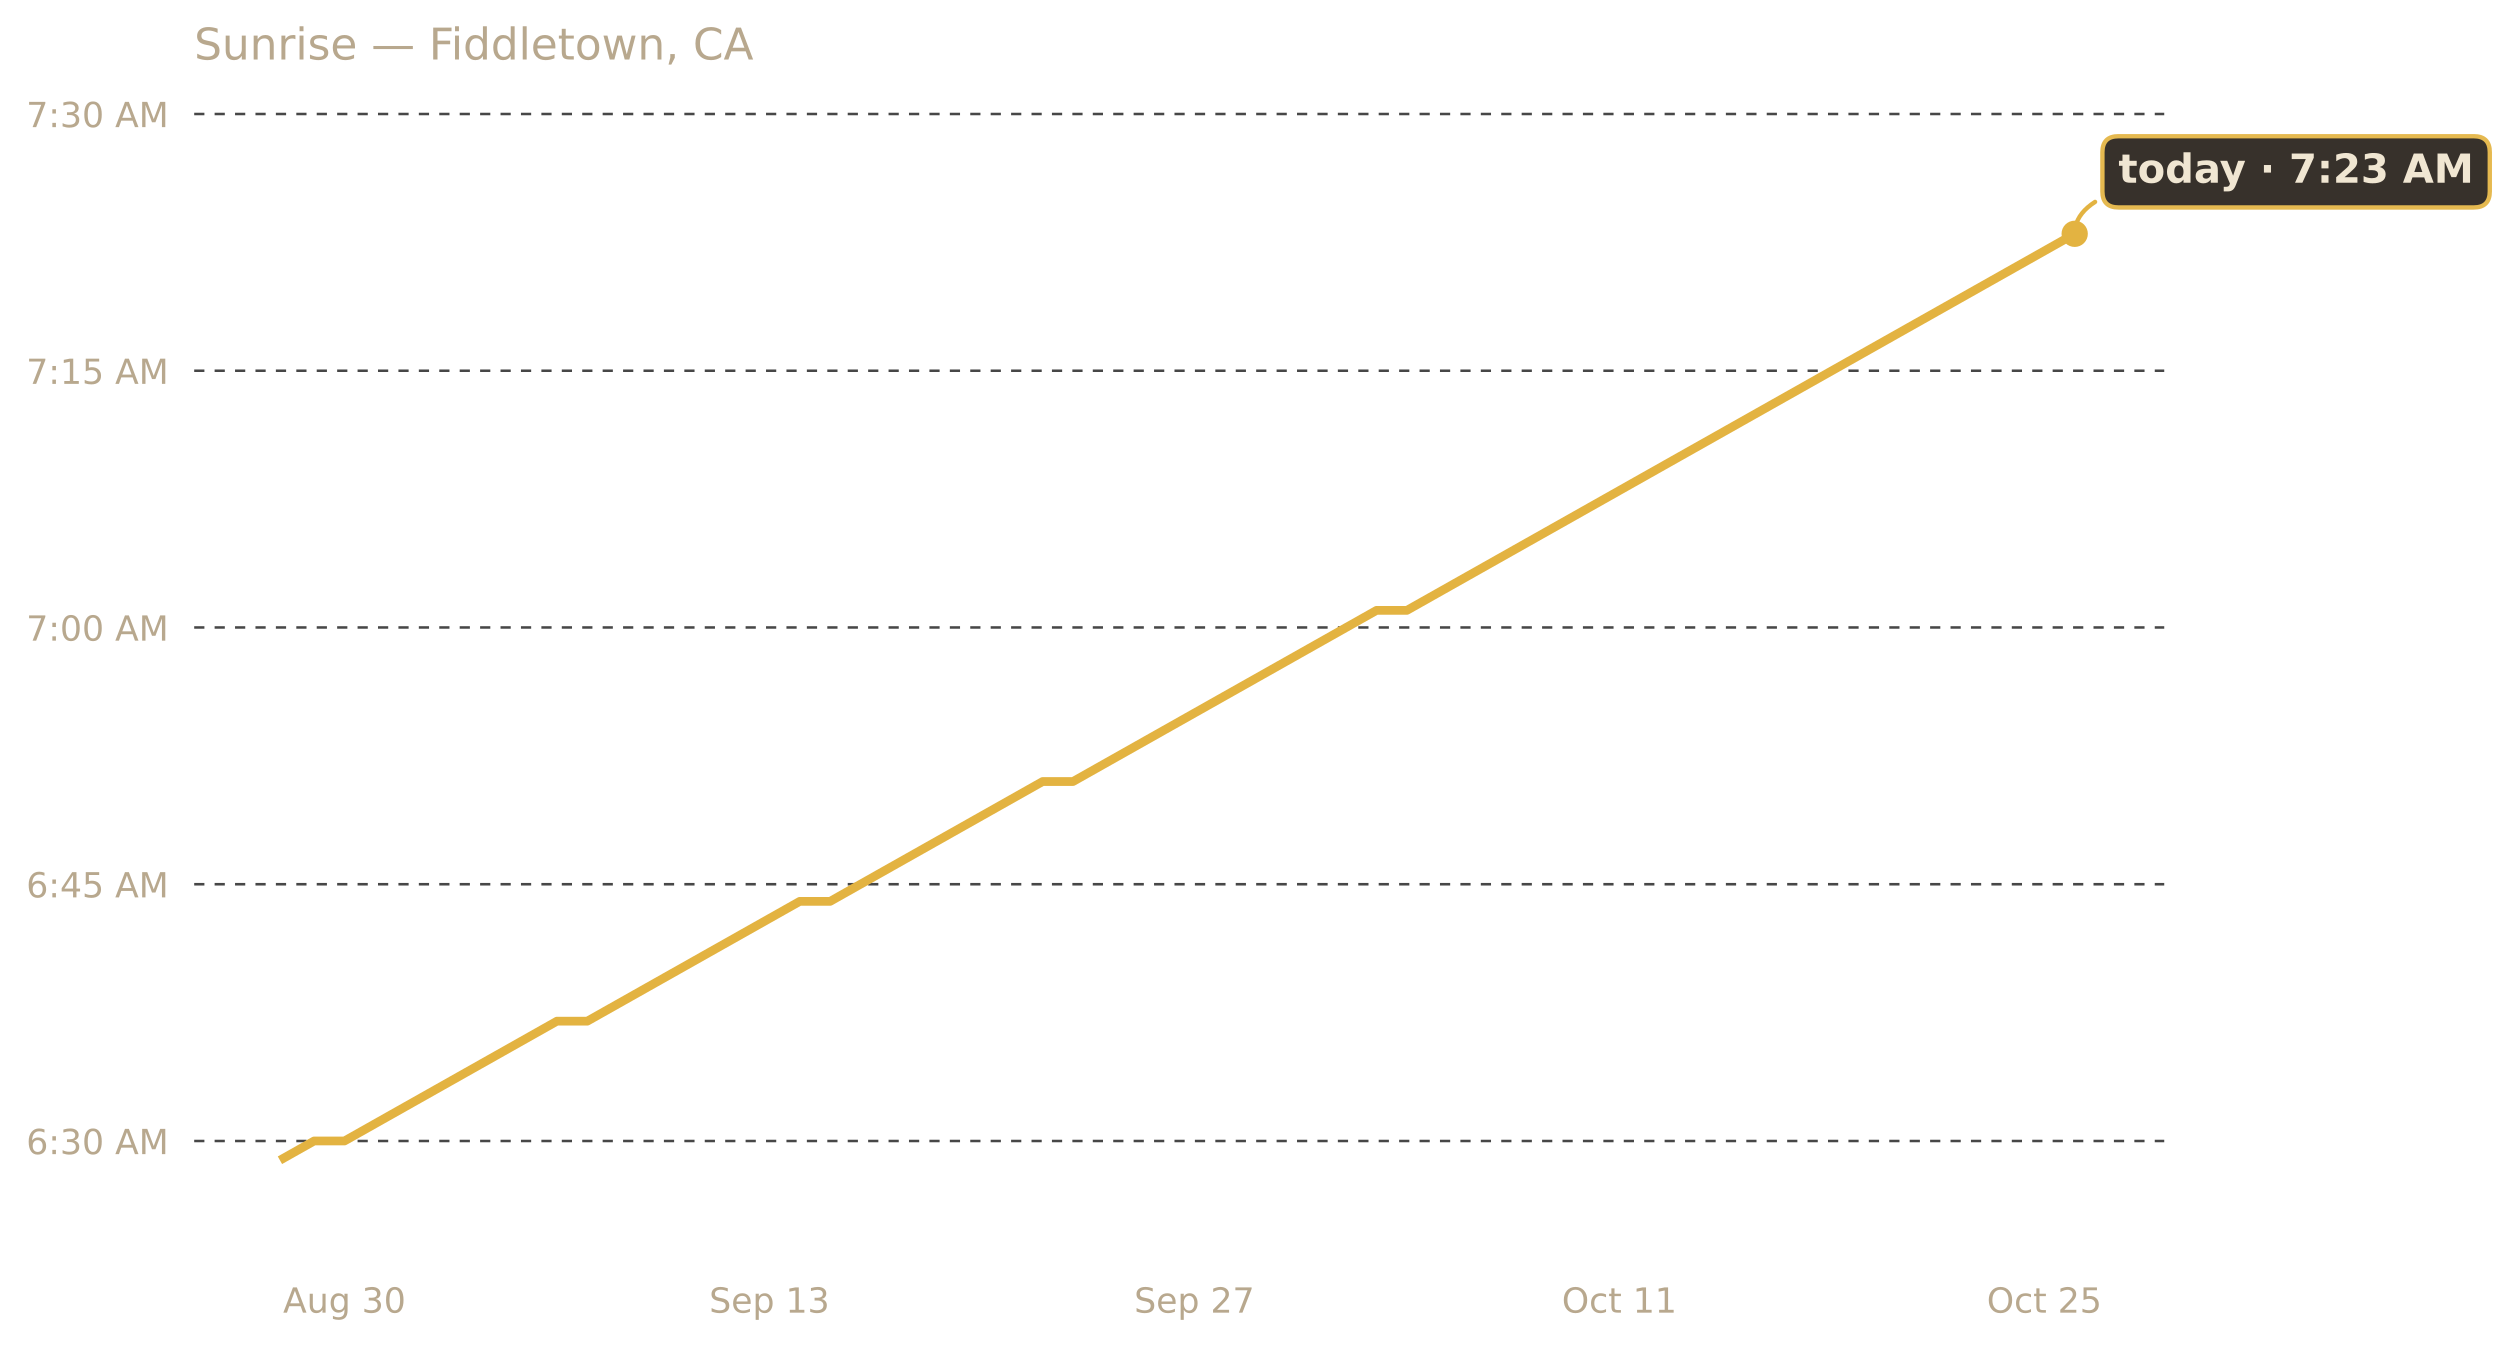
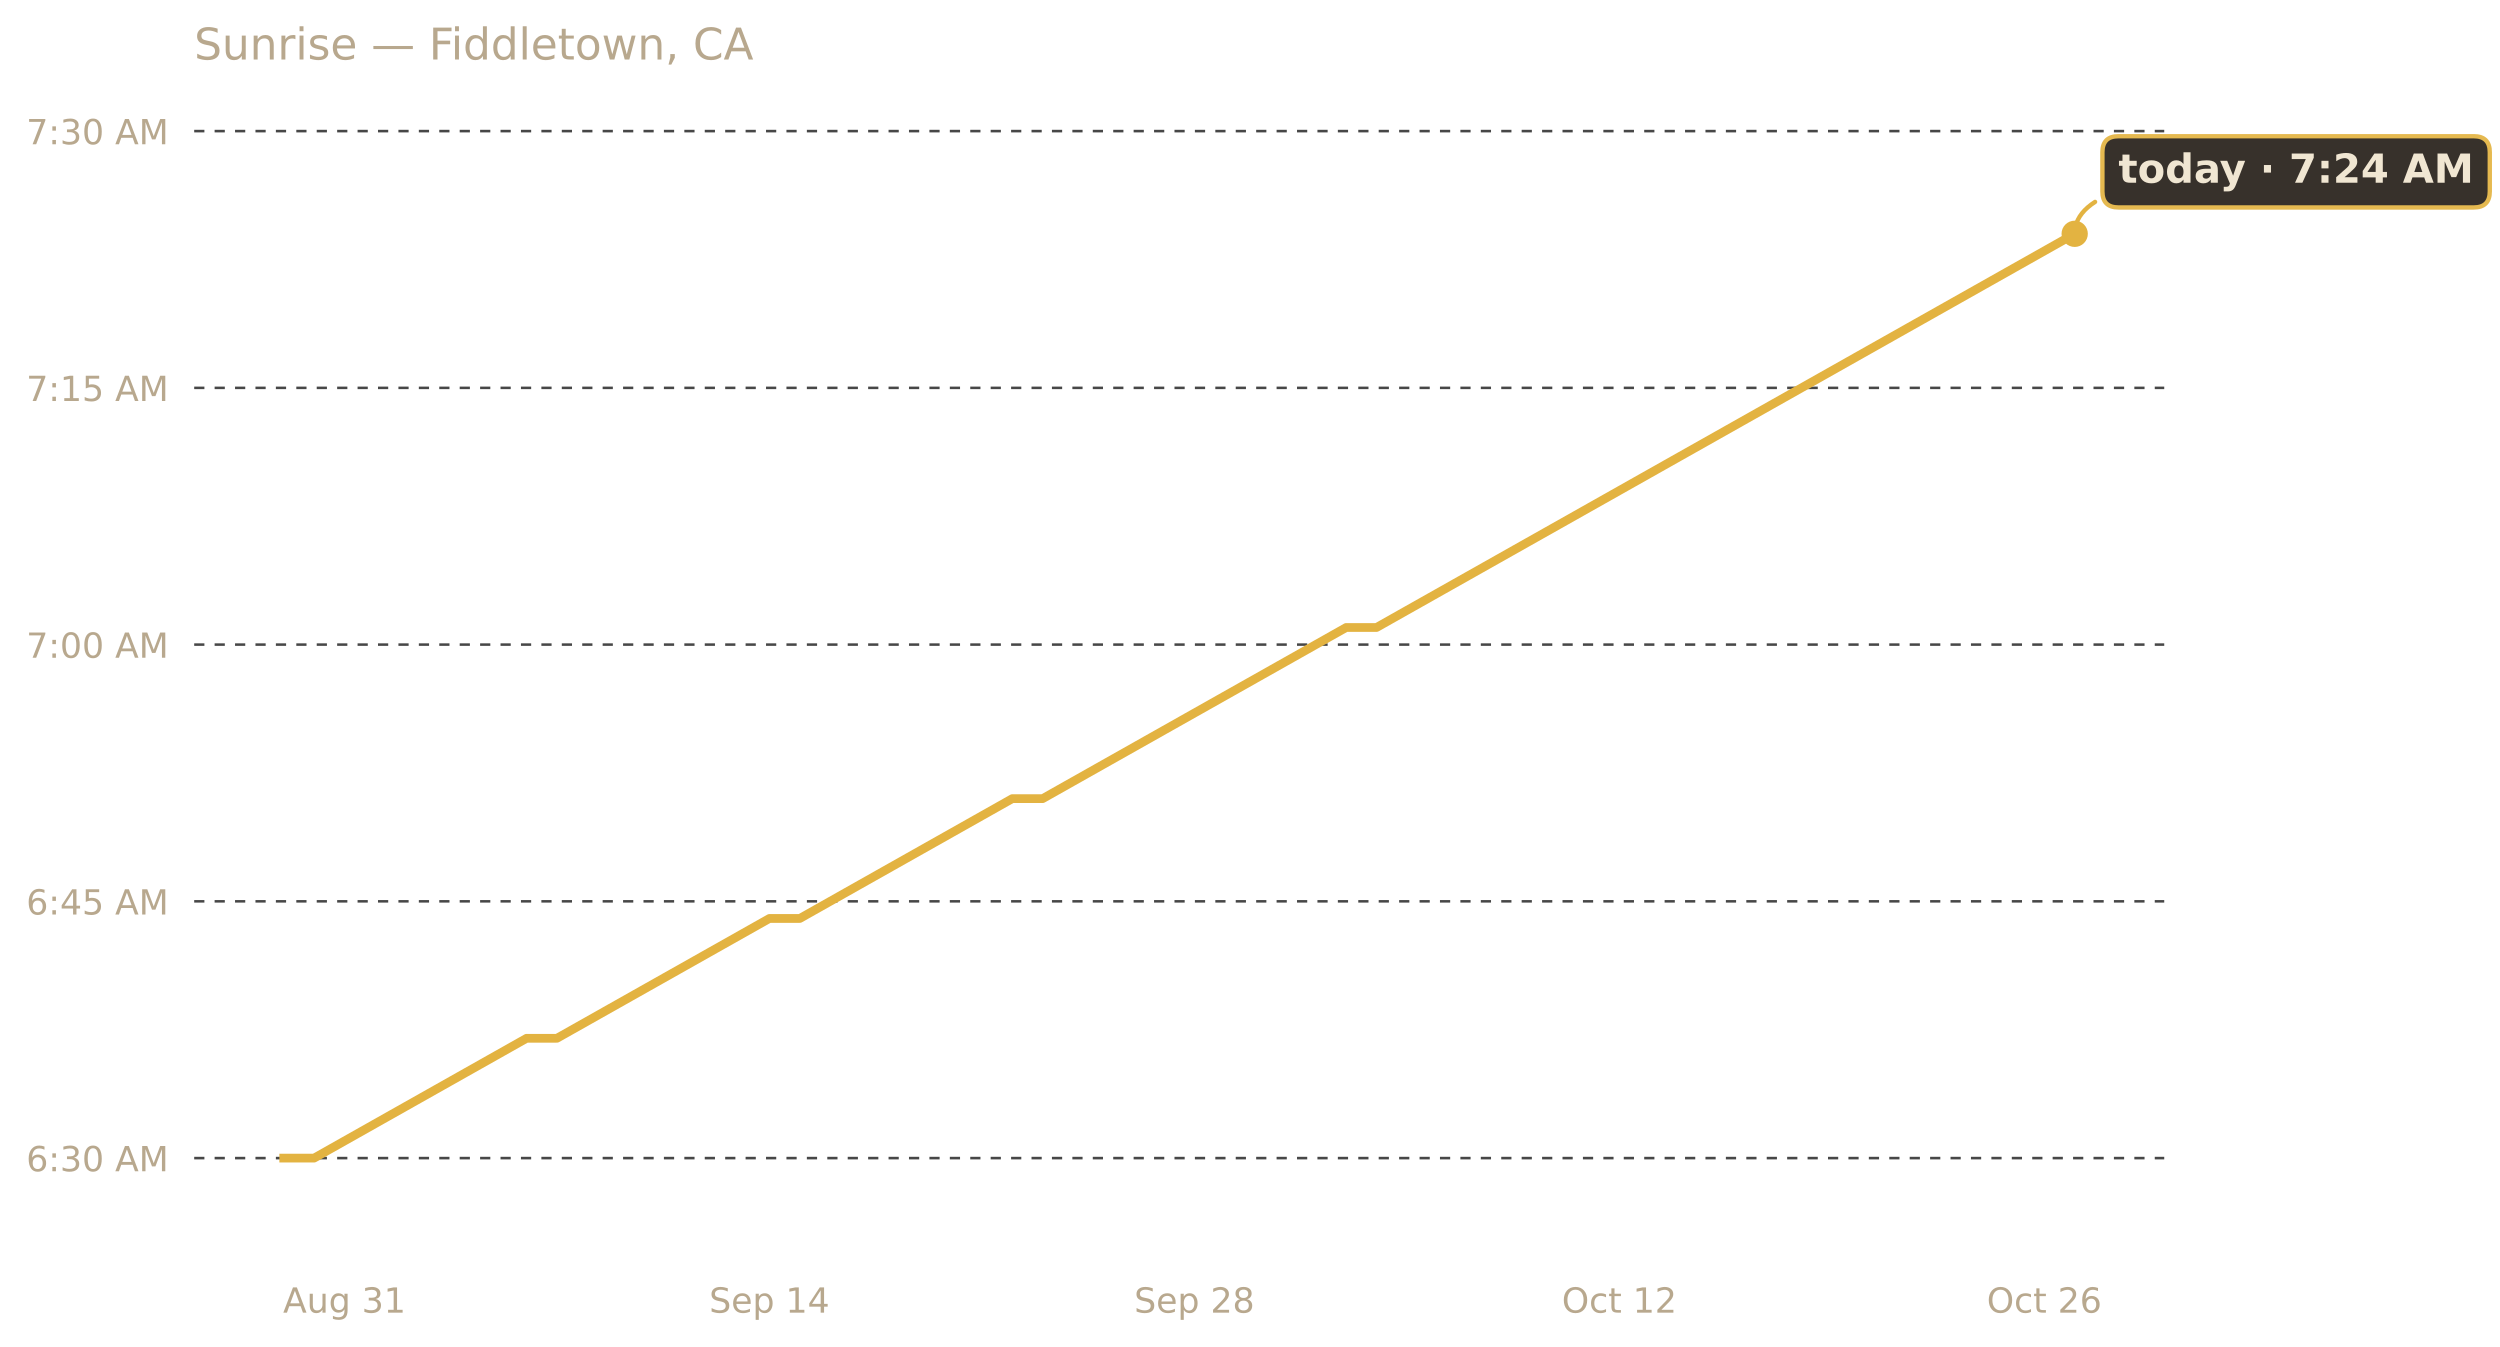
<svg xmlns="http://www.w3.org/2000/svg" xmlns:xlink="http://www.w3.org/1999/xlink" width="685.516pt" height="369.112pt" viewBox="0 0 685.516 369.112" version="1.1">
  <defs>
    <style type="text/css">*{stroke-linejoin: round; stroke-linecap: butt}</style>
  </defs>
  <g id="figure_1">
    <g id="patch_1">
      <path d="M 0 369.112  L 685.516 369.112  L 685.516 0  L 0 0  L 0 369.112  z " style="fill: none; opacity: 0" />
    </g>
    <g id="axes_1">
      <g id="patch_2">
        <path d="M 53.248 345.718  L 593.447 345.718  L 593.447 30.318  L 53.248 30.318  L 53.248 345.718  z " style="fill: none" />
      </g>
      <g id="matplotlib.axis_1">
        <g id="xtick_1">
          <g id="text_1">
            <g style="fill: #b8a88e" transform="translate(77.62049 359.9366) scale(0.095 -0.095)">
              <defs>
                <path id="DejaVuSans-41" d="M 2188 4044  L 1331 1722  L 3047 1722  L 2188 4044  z M 1831 4666  L 2547 4666  L 4325 0  L 3669 0  L 3244 1197  L 1141 1197  L 716 0  L 50 0  L 1831 4666  z " transform="scale(0.015625)" />
                <path id="DejaVuSans-75" d="M 544 1381  L 544 3500  L 1119 3500  L 1119 1403  Q 1119 906 1312 657  Q 1506 409 1894 409  Q 2359 409 2629 706  Q 2900 1003 2900 1516  L 2900 3500  L 3475 3500  L 3475 0  L 2900 0  L 2900 538  Q 2691 219 2414 64  Q 2138 -91 1772 -91  Q 1169 -91 856 284  Q 544 659 544 1381  z M 1991 3584  L 1991 3584  z " transform="scale(0.015625)" />
                <path id="DejaVuSans-67" d="M 2906 1791  Q 2906 2416 2648 2759  Q 2391 3103 1925 3103  Q 1463 3103 1205 2759  Q 947 2416 947 1791  Q 947 1169 1205 825  Q 1463 481 1925 481  Q 2391 481 2648 825  Q 2906 1169 2906 1791  z M 3481 434  Q 3481 -459 3084 -895  Q 2688 -1331 1869 -1331  Q 1566 -1331 1297 -1286  Q 1028 -1241 775 -1147  L 775 -588  Q 1028 -725 1275 -790  Q 1522 -856 1778 -856  Q 2344 -856 2625 -561  Q 2906 -266 2906 331  L 2906 616  Q 2728 306 2450 153  Q 2172 0 1784 0  Q 1141 0 747 490  Q 353 981 353 1791  Q 353 2603 747 3093  Q 1141 3584 1784 3584  Q 2172 3584 2450 3431  Q 2728 3278 2906 2969  L 2906 3500  L 3481 3500  L 3481 434  z " transform="scale(0.015625)" />
                <path id="DejaVuSans-20" transform="scale(0.015625)" />
                <path id="DejaVuSans-33" d="M 2597 2516  Q 3050 2419 3304 2112  Q 3559 1806 3559 1356  Q 3559 666 3084 287  Q 2609 -91 1734 -91  Q 1441 -91 1130 -33  Q 819 25 488 141  L 488 750  Q 750 597 1062 519  Q 1375 441 1716 441  Q 2309 441 2620 675  Q 2931 909 2931 1356  Q 2931 1769 2642 2001  Q 2353 2234 1838 2234  L 1294 2234  L 1294 2753  L 1863 2753  Q 2328 2753 2575 2939  Q 2822 3125 2822 3475  Q 2822 3834 2567 4026  Q 2313 4219 1838 4219  Q 1578 4219 1281 4162  Q 984 4106 628 3988  L 628 4550  Q 988 4650 1302 4700  Q 1616 4750 1894 4750  Q 2613 4750 3031 4423  Q 3450 4097 3450 3541  Q 3450 3153 3228 2886  Q 3006 2619 2597 2516  z " transform="scale(0.015625)" />
-                 <path id="DejaVuSans-30" d="M 2034 4250  Q 1547 4250 1301 3770  Q 1056 3291 1056 2328  Q 1056 1369 1301 889  Q 1547 409 2034 409  Q 2525 409 2770 889  Q 3016 1369 3016 2328  Q 3016 3291 2770 3770  Q 2525 4250 2034 4250  z M 2034 4750  Q 2819 4750 3233 4129  Q 3647 3509 3647 2328  Q 3647 1150 3233 529  Q 2819 -91 2034 -91  Q 1250 -91 836 529  Q 422 1150 422 2328  Q 422 3509 836 4129  Q 1250 4750 2034 4750  z " transform="scale(0.015625)" />
+                 <path id="DejaVuSans-31" d="M 794 531  L 1825 531  L 1825 4091  L 703 3866  L 703 4441  L 1819 4666  L 2450 4666  L 2450 531  L 3481 531  L 3481 0  L 794 0  L 794 531  z " transform="scale(0.015625)" />
              </defs>
              <use xlink:href="#DejaVuSans-41" />
              <use xlink:href="#DejaVuSans-75" x="68.408" />
              <use xlink:href="#DejaVuSans-67" x="131.787" />
              <use xlink:href="#DejaVuSans-20" x="195.264" />
              <use xlink:href="#DejaVuSans-33" x="227.051" />
-               <use xlink:href="#DejaVuSans-30" x="290.674" />
+               <use xlink:href="#DejaVuSans-31" x="290.674" />
            </g>
          </g>
        </g>
        <g id="xtick_2">
          <g id="text_2">
            <g style="fill: #b8a88e" transform="translate(194.4717 359.9366) scale(0.095 -0.095)">
              <defs>
                <path id="DejaVuSans-53" d="M 3425 4513  L 3425 3897  Q 3066 4069 2747 4153  Q 2428 4238 2131 4238  Q 1616 4238 1336 4038  Q 1056 3838 1056 3469  Q 1056 3159 1242 3001  Q 1428 2844 1947 2747  L 2328 2669  Q 3034 2534 3370 2195  Q 3706 1856 3706 1288  Q 3706 609 3251 259  Q 2797 -91 1919 -91  Q 1588 -91 1214 -16  Q 841 59 441 206  L 441 856  Q 825 641 1194 531  Q 1563 422 1919 422  Q 2459 422 2753 634  Q 3047 847 3047 1241  Q 3047 1584 2836 1778  Q 2625 1972 2144 2069  L 1759 2144  Q 1053 2284 737 2584  Q 422 2884 422 3419  Q 422 4038 858 4394  Q 1294 4750 2059 4750  Q 2388 4750 2728 4690  Q 3069 4631 3425 4513  z " transform="scale(0.015625)" />
                <path id="DejaVuSans-65" d="M 3597 1894  L 3597 1613  L 953 1613  Q 991 1019 1311 708  Q 1631 397 2203 397  Q 2534 397 2845 478  Q 3156 559 3463 722  L 3463 178  Q 3153 47 2828 -22  Q 2503 -91 2169 -91  Q 1331 -91 842 396  Q 353 884 353 1716  Q 353 2575 817 3079  Q 1281 3584 2069 3584  Q 2775 3584 3186 3129  Q 3597 2675 3597 1894  z M 3022 2063  Q 3016 2534 2758 2815  Q 2500 3097 2075 3097  Q 1594 3097 1305 2825  Q 1016 2553 972 2059  L 3022 2063  z " transform="scale(0.015625)" />
                <path id="DejaVuSans-70" d="M 1159 525  L 1159 -1331  L 581 -1331  L 581 3500  L 1159 3500  L 1159 2969  Q 1341 3281 1617 3432  Q 1894 3584 2278 3584  Q 2916 3584 3314 3078  Q 3713 2572 3713 1747  Q 3713 922 3314 415  Q 2916 -91 2278 -91  Q 1894 -91 1617 61  Q 1341 213 1159 525  z M 3116 1747  Q 3116 2381 2855 2742  Q 2594 3103 2138 3103  Q 1681 3103 1420 2742  Q 1159 2381 1159 1747  Q 1159 1113 1420 752  Q 1681 391 2138 391  Q 2594 391 2855 752  Q 3116 1113 3116 1747  z " transform="scale(0.015625)" />
-                 <path id="DejaVuSans-31" d="M 794 531  L 1825 531  L 1825 4091  L 703 3866  L 703 4441  L 1819 4666  L 2450 4666  L 2450 531  L 3481 531  L 3481 0  L 794 0  L 794 531  z " transform="scale(0.015625)" />
+                 <path id="DejaVuSans-34" d="M 2419 4116  L 825 1625  L 2419 1625  L 2419 4116  z M 2253 4666  L 3047 4666  L 3047 1625  L 3713 1625  L 3713 1100  L 3047 1100  L 3047 0  L 2419 0  L 2419 1100  L 313 1100  L 313 1709  L 2253 4666  z " transform="scale(0.015625)" />
              </defs>
              <use xlink:href="#DejaVuSans-53" />
              <use xlink:href="#DejaVuSans-65" x="63.477" />
              <use xlink:href="#DejaVuSans-70" x="125" />
              <use xlink:href="#DejaVuSans-20" x="188.477" />
              <use xlink:href="#DejaVuSans-31" x="220.264" />
-               <use xlink:href="#DejaVuSans-33" x="283.887" />
+               <use xlink:href="#DejaVuSans-34" x="283.887" />
            </g>
          </g>
        </g>
        <g id="xtick_3">
          <g id="text_3">
            <g style="fill: #b8a88e" transform="translate(311.0016 359.9366) scale(0.095 -0.095)">
              <defs>
                <path id="DejaVuSans-32" d="M 1228 531  L 3431 531  L 3431 0  L 469 0  L 469 531  Q 828 903 1448 1529  Q 2069 2156 2228 2338  Q 2531 2678 2651 2914  Q 2772 3150 2772 3378  Q 2772 3750 2511 3984  Q 2250 4219 1831 4219  Q 1534 4219 1204 4116  Q 875 4013 500 3803  L 500 4441  Q 881 4594 1212 4672  Q 1544 4750 1819 4750  Q 2544 4750 2975 4387  Q 3406 4025 3406 3419  Q 3406 3131 3298 2873  Q 3191 2616 2906 2266  Q 2828 2175 2409 1742  Q 1991 1309 1228 531  z " transform="scale(0.015625)" />
-                 <path id="DejaVuSans-37" d="M 525 4666  L 3525 4666  L 3525 4397  L 1831 0  L 1172 0  L 2766 4134  L 525 4134  L 525 4666  z " transform="scale(0.015625)" />
+                 <path id="DejaVuSans-38" d="M 2034 2216  Q 1584 2216 1326 1975  Q 1069 1734 1069 1313  Q 1069 891 1326 650  Q 1584 409 2034 409  Q 2484 409 2743 651  Q 3003 894 3003 1313  Q 3003 1734 2745 1975  Q 2488 2216 2034 2216  z M 1403 2484  Q 997 2584 770 2862  Q 544 3141 544 3541  Q 544 4100 942 4425  Q 1341 4750 2034 4750  Q 2731 4750 3128 4425  Q 3525 4100 3525 3541  Q 3525 3141 3298 2862  Q 3072 2584 2669 2484  Q 3125 2378 3379 2068  Q 3634 1759 3634 1313  Q 3634 634 3220 271  Q 2806 -91 2034 -91  Q 1263 -91 848 271  Q 434 634 434 1313  Q 434 1759 690 2068  Q 947 2378 1403 2484  z M 1172 3481  Q 1172 3119 1398 2916  Q 1625 2713 2034 2713  Q 2441 2713 2670 2916  Q 2900 3119 2900 3481  Q 2900 3844 2670 4047  Q 2441 4250 2034 4250  Q 1625 4250 1398 4047  Q 1172 3844 1172 3481  z " transform="scale(0.015625)" />
              </defs>
              <use xlink:href="#DejaVuSans-53" />
              <use xlink:href="#DejaVuSans-65" x="63.477" />
              <use xlink:href="#DejaVuSans-70" x="125" />
              <use xlink:href="#DejaVuSans-20" x="188.477" />
              <use xlink:href="#DejaVuSans-32" x="220.264" />
-               <use xlink:href="#DejaVuSans-37" x="283.887" />
+               <use xlink:href="#DejaVuSans-38" x="283.887" />
            </g>
          </g>
        </g>
        <g id="xtick_4">
          <g id="text_4">
            <g style="fill: #b8a88e" transform="translate(428.2721 359.9366) scale(0.095 -0.095)">
              <defs>
                <path id="DejaVuSans-4f" d="M 2522 4238  Q 1834 4238 1429 3725  Q 1025 3213 1025 2328  Q 1025 1447 1429 934  Q 1834 422 2522 422  Q 3209 422 3611 934  Q 4013 1447 4013 2328  Q 4013 3213 3611 3725  Q 3209 4238 2522 4238  z M 2522 4750  Q 3503 4750 4090 4092  Q 4678 3434 4678 2328  Q 4678 1225 4090 567  Q 3503 -91 2522 -91  Q 1538 -91 948 565  Q 359 1222 359 2328  Q 359 3434 948 4092  Q 1538 4750 2522 4750  z " transform="scale(0.015625)" />
                <path id="DejaVuSans-63" d="M 3122 3366  L 3122 2828  Q 2878 2963 2633 3030  Q 2388 3097 2138 3097  Q 1578 3097 1268 2742  Q 959 2388 959 1747  Q 959 1106 1268 751  Q 1578 397 2138 397  Q 2388 397 2633 464  Q 2878 531 3122 666  L 3122 134  Q 2881 22 2623 -34  Q 2366 -91 2075 -91  Q 1284 -91 818 406  Q 353 903 353 1747  Q 353 2603 823 3093  Q 1294 3584 2113 3584  Q 2378 3584 2631 3529  Q 2884 3475 3122 3366  z " transform="scale(0.015625)" />
                <path id="DejaVuSans-74" d="M 1172 4494  L 1172 3500  L 2356 3500  L 2356 3053  L 1172 3053  L 1172 1153  Q 1172 725 1289 603  Q 1406 481 1766 481  L 2356 481  L 2356 0  L 1766 0  Q 1100 0 847 248  Q 594 497 594 1153  L 594 3053  L 172 3053  L 172 3500  L 594 3500  L 594 4494  L 1172 4494  z " transform="scale(0.015625)" />
              </defs>
              <use xlink:href="#DejaVuSans-4f" />
              <use xlink:href="#DejaVuSans-63" x="78.711" />
              <use xlink:href="#DejaVuSans-74" x="133.691" />
              <use xlink:href="#DejaVuSans-20" x="172.9" />
              <use xlink:href="#DejaVuSans-31" x="204.688" />
-               <use xlink:href="#DejaVuSans-31" x="268.311" />
+               <use xlink:href="#DejaVuSans-32" x="268.311" />
            </g>
          </g>
        </g>
        <g id="xtick_5">
          <g id="text_5">
            <g style="fill: #b8a88e" transform="translate(544.802 359.9366) scale(0.095 -0.095)">
              <defs>
-                 <path id="DejaVuSans-35" d="M 691 4666  L 3169 4666  L 3169 4134  L 1269 4134  L 1269 2991  Q 1406 3038 1543 3061  Q 1681 3084 1819 3084  Q 2600 3084 3056 2656  Q 3513 2228 3513 1497  Q 3513 744 3044 326  Q 2575 -91 1722 -91  Q 1428 -91 1123 -41  Q 819 9 494 109  L 494 744  Q 775 591 1075 516  Q 1375 441 1709 441  Q 2250 441 2565 725  Q 2881 1009 2881 1497  Q 2881 1984 2565 2268  Q 2250 2553 1709 2553  Q 1456 2553 1204 2497  Q 953 2441 691 2322  L 691 4666  z " transform="scale(0.015625)" />
+                 <path id="DejaVuSans-36" d="M 2113 2584  Q 1688 2584 1439 2293  Q 1191 2003 1191 1497  Q 1191 994 1439 701  Q 1688 409 2113 409  Q 2538 409 2786 701  Q 3034 994 3034 1497  Q 3034 2003 2786 2293  Q 2538 2584 2113 2584  z M 3366 4563  L 3366 3988  Q 3128 4100 2886 4159  Q 2644 4219 2406 4219  Q 1781 4219 1451 3797  Q 1122 3375 1075 2522  Q 1259 2794 1537 2939  Q 1816 3084 2150 3084  Q 2853 3084 3261 2657  Q 3669 2231 3669 1497  Q 3669 778 3244 343  Q 2819 -91 2113 -91  Q 1303 -91 875 529  Q 447 1150 447 2328  Q 447 3434 972 4092  Q 1497 4750 2381 4750  Q 2619 4750 2861 4703  Q 3103 4656 3366 4563  z " transform="scale(0.015625)" />
              </defs>
              <use xlink:href="#DejaVuSans-4f" />
              <use xlink:href="#DejaVuSans-63" x="78.711" />
              <use xlink:href="#DejaVuSans-74" x="133.691" />
              <use xlink:href="#DejaVuSans-20" x="172.9" />
              <use xlink:href="#DejaVuSans-32" x="204.688" />
-               <use xlink:href="#DejaVuSans-35" x="268.311" />
+               <use xlink:href="#DejaVuSans-36" x="268.311" />
            </g>
          </g>
        </g>
      </g>
      <g id="matplotlib.axis_2">
        <g id="ytick_1">
          <g id="line2d_1">
-             <path d="M 53.248 312.864  L 593.447 312.864  " clip-path="url(#p289933397c)" style="fill: none; stroke-dasharray: 2.8,2.8; stroke-dashoffset: 0; stroke: #474747; stroke-width: 0.7" />
+             <path d="M 53.248 317.557  L 593.447 317.557  " clip-path="url(#pacb0a38932)" style="fill: none; stroke-dasharray: 2.8,2.8; stroke-dashoffset: 0; stroke: #474747; stroke-width: 0.7" />
          </g>
          <g id="text_6">
-             <g style="fill: #b8a88e" transform="translate(7.2 316.4732) scale(0.095 -0.095)">
-               <defs>
-                 <path id="DejaVuSans-36" d="M 2113 2584  Q 1688 2584 1439 2293  Q 1191 2003 1191 1497  Q 1191 994 1439 701  Q 1688 409 2113 409  Q 2538 409 2786 701  Q 3034 994 3034 1497  Q 3034 2003 2786 2293  Q 2538 2584 2113 2584  z M 3366 4563  L 3366 3988  Q 3128 4100 2886 4159  Q 2644 4219 2406 4219  Q 1781 4219 1451 3797  Q 1122 3375 1075 2522  Q 1259 2794 1537 2939  Q 1816 3084 2150 3084  Q 2853 3084 3261 2657  Q 3669 2231 3669 1497  Q 3669 778 3244 343  Q 2819 -91 2113 -91  Q 1303 -91 875 529  Q 447 1150 447 2328  Q 447 3434 972 4092  Q 1497 4750 2381 4750  Q 2619 4750 2861 4703  Q 3103 4656 3366 4563  z " transform="scale(0.015625)" />
+             <g style="fill: #b8a88e" transform="translate(7.2 321.1667) scale(0.095 -0.095)">
+               <defs>
                <path id="DejaVuSans-3a" d="M 750 794  L 1409 794  L 1409 0  L 750 0  L 750 794  z M 750 3309  L 1409 3309  L 1409 2516  L 750 2516  L 750 3309  z " transform="scale(0.015625)" />
+                 <path id="DejaVuSans-30" d="M 2034 4250  Q 1547 4250 1301 3770  Q 1056 3291 1056 2328  Q 1056 1369 1301 889  Q 1547 409 2034 409  Q 2525 409 2770 889  Q 3016 1369 3016 2328  Q 3016 3291 2770 3770  Q 2525 4250 2034 4250  z M 2034 4750  Q 2819 4750 3233 4129  Q 3647 3509 3647 2328  Q 3647 1150 3233 529  Q 2819 -91 2034 -91  Q 1250 -91 836 529  Q 422 1150 422 2328  Q 422 3509 836 4129  Q 1250 4750 2034 4750  z " transform="scale(0.015625)" />
                <path id="DejaVuSans-4d" d="M 628 4666  L 1569 4666  L 2759 1491  L 3956 4666  L 4897 4666  L 4897 0  L 4281 0  L 4281 4097  L 3078 897  L 2444 897  L 1241 4097  L 1241 0  L 628 0  L 628 4666  z " transform="scale(0.015625)" />
              </defs>
              <use xlink:href="#DejaVuSans-36" />
              <use xlink:href="#DejaVuSans-3a" x="63.623" />
              <use xlink:href="#DejaVuSans-33" x="97.314" />
              <use xlink:href="#DejaVuSans-30" x="160.938" />
              <use xlink:href="#DejaVuSans-20" x="224.561" />
              <use xlink:href="#DejaVuSans-41" x="256.348" />
              <use xlink:href="#DejaVuSans-4d" x="324.756" />
            </g>
          </g>
        </g>
        <g id="ytick_2">
          <g id="line2d_2">
-             <path d="M 53.248 242.462  L 593.447 242.462  " clip-path="url(#p289933397c)" style="fill: none; stroke-dasharray: 2.8,2.8; stroke-dashoffset: 0; stroke: #474747; stroke-width: 0.7" />
+             <path d="M 53.248 247.156  L 593.447 247.156  " clip-path="url(#pacb0a38932)" style="fill: none; stroke-dasharray: 2.8,2.8; stroke-dashoffset: 0; stroke: #474747; stroke-width: 0.7" />
          </g>
          <g id="text_7">
-             <g style="fill: #b8a88e" transform="translate(7.2 246.0714) scale(0.095 -0.095)">
-               <defs>
-                 <path id="DejaVuSans-34" d="M 2419 4116  L 825 1625  L 2419 1625  L 2419 4116  z M 2253 4666  L 3047 4666  L 3047 1625  L 3713 1625  L 3713 1100  L 3047 1100  L 3047 0  L 2419 0  L 2419 1100  L 313 1100  L 313 1709  L 2253 4666  z " transform="scale(0.015625)" />
+             <g style="fill: #b8a88e" transform="translate(7.2 250.7649) scale(0.095 -0.095)">
+               <defs>
+                 <path id="DejaVuSans-35" d="M 691 4666  L 3169 4666  L 3169 4134  L 1269 4134  L 1269 2991  Q 1406 3038 1543 3061  Q 1681 3084 1819 3084  Q 2600 3084 3056 2656  Q 3513 2228 3513 1497  Q 3513 744 3044 326  Q 2575 -91 1722 -91  Q 1428 -91 1123 -41  Q 819 9 494 109  L 494 744  Q 775 591 1075 516  Q 1375 441 1709 441  Q 2250 441 2565 725  Q 2881 1009 2881 1497  Q 2881 1984 2565 2268  Q 2250 2553 1709 2553  Q 1456 2553 1204 2497  Q 953 2441 691 2322  L 691 4666  z " transform="scale(0.015625)" />
              </defs>
              <use xlink:href="#DejaVuSans-36" />
              <use xlink:href="#DejaVuSans-3a" x="63.623" />
              <use xlink:href="#DejaVuSans-34" x="97.314" />
              <use xlink:href="#DejaVuSans-35" x="160.938" />
              <use xlink:href="#DejaVuSans-20" x="224.561" />
              <use xlink:href="#DejaVuSans-41" x="256.348" />
              <use xlink:href="#DejaVuSans-4d" x="324.756" />
            </g>
          </g>
        </g>
        <g id="ytick_3">
          <g id="line2d_3">
-             <path d="M 53.248 172.06  L 593.447 172.06  " clip-path="url(#p289933397c)" style="fill: none; stroke-dasharray: 2.8,2.8; stroke-dashoffset: 0; stroke: #474747; stroke-width: 0.7" />
+             <path d="M 53.248 176.754  L 593.447 176.754  " clip-path="url(#pacb0a38932)" style="fill: none; stroke-dasharray: 2.8,2.8; stroke-dashoffset: 0; stroke: #474747; stroke-width: 0.7" />
          </g>
          <g id="text_8">
-             <g style="fill: #b8a88e" transform="translate(7.2 175.6696) scale(0.095 -0.095)">
+             <g style="fill: #b8a88e" transform="translate(7.2 180.3631) scale(0.095 -0.095)">
+               <defs>
+                 <path id="DejaVuSans-37" d="M 525 4666  L 3525 4666  L 3525 4397  L 1831 0  L 1172 0  L 2766 4134  L 525 4134  L 525 4666  z " transform="scale(0.015625)" />
+               </defs>
              <use xlink:href="#DejaVuSans-37" />
              <use xlink:href="#DejaVuSans-3a" x="63.623" />
              <use xlink:href="#DejaVuSans-30" x="97.314" />
              <use xlink:href="#DejaVuSans-30" x="160.938" />
              <use xlink:href="#DejaVuSans-20" x="224.561" />
              <use xlink:href="#DejaVuSans-41" x="256.348" />
              <use xlink:href="#DejaVuSans-4d" x="324.756" />
            </g>
          </g>
        </g>
        <g id="ytick_4">
          <g id="line2d_4">
-             <path d="M 53.248 101.659  L 593.447 101.659  " clip-path="url(#p289933397c)" style="fill: none; stroke-dasharray: 2.8,2.8; stroke-dashoffset: 0; stroke: #474747; stroke-width: 0.7" />
+             <path d="M 53.248 106.352  L 593.447 106.352  " clip-path="url(#pacb0a38932)" style="fill: none; stroke-dasharray: 2.8,2.8; stroke-dashoffset: 0; stroke: #474747; stroke-width: 0.7" />
          </g>
          <g id="text_9">
-             <g style="fill: #b8a88e" transform="translate(7.2 105.2679) scale(0.095 -0.095)">
+             <g style="fill: #b8a88e" transform="translate(7.2 109.9613) scale(0.095 -0.095)">
              <use xlink:href="#DejaVuSans-37" />
              <use xlink:href="#DejaVuSans-3a" x="63.623" />
              <use xlink:href="#DejaVuSans-31" x="97.314" />
              <use xlink:href="#DejaVuSans-35" x="160.938" />
              <use xlink:href="#DejaVuSans-20" x="224.561" />
              <use xlink:href="#DejaVuSans-41" x="256.348" />
              <use xlink:href="#DejaVuSans-4d" x="324.756" />
            </g>
          </g>
        </g>
        <g id="ytick_5">
          <g id="line2d_5">
-             <path d="M 53.248 31.257  L 593.447 31.257  " clip-path="url(#p289933397c)" style="fill: none; stroke-dasharray: 2.8,2.8; stroke-dashoffset: 0; stroke: #474747; stroke-width: 0.7" />
+             <path d="M 53.248 35.95  L 593.447 35.95  " clip-path="url(#pacb0a38932)" style="fill: none; stroke-dasharray: 2.8,2.8; stroke-dashoffset: 0; stroke: #474747; stroke-width: 0.7" />
          </g>
          <g id="text_10">
-             <g style="fill: #b8a88e" transform="translate(7.2 34.86607) scale(0.095 -0.095)">
+             <g style="fill: #b8a88e" transform="translate(7.2 39.55953) scale(0.095 -0.095)">
              <use xlink:href="#DejaVuSans-37" />
              <use xlink:href="#DejaVuSans-3a" x="63.623" />
              <use xlink:href="#DejaVuSans-33" x="97.314" />
              <use xlink:href="#DejaVuSans-30" x="160.938" />
              <use xlink:href="#DejaVuSans-20" x="224.561" />
              <use xlink:href="#DejaVuSans-41" x="256.348" />
              <use xlink:href="#DejaVuSans-4d" x="324.756" />
            </g>
          </g>
        </g>
      </g>
      <g id="line2d_6">
-         <path d="M 77.802 317.557  L 86.126 312.864  L 94.45 312.864  L 102.773 308.171  L 111.097 303.477  L 119.42 298.784  L 127.744 294.09  L 136.067 289.397  L 144.391 284.703  L 152.715 280.01  L 161.038 280.01  L 169.362 275.316  L 177.685 270.623  L 186.009 265.929  L 194.332 261.236  L 202.656 256.543  L 210.979 251.849  L 219.303 247.156  L 227.627 247.156  L 235.95 242.462  L 244.274 237.769  L 252.597 233.075  L 260.921 228.382  L 269.244 223.688  L 277.568 218.995  L 285.891 214.301  L 294.215 214.301  L 302.539 209.608  L 310.862 204.915  L 319.186 200.221  L 327.509 195.528  L 335.833 190.834  L 344.156 186.141  L 352.48 181.447  L 360.804 176.754  L 369.127 172.06  L 377.451 167.367  L 385.774 167.367  L 394.098 162.673  L 402.421 157.98  L 410.745 153.287  L 419.068 148.593  L 427.392 143.9  L 435.716 139.206  L 444.039 134.513  L 452.363 129.819  L 460.686 125.126  L 469.01 120.432  L 477.333 115.739  L 485.657 111.046  L 493.981 106.352  L 502.304 101.659  L 510.628 96.965  L 518.951 92.272  L 527.275 87.578  L 535.598 82.885  L 543.922 78.191  L 552.245 73.498  L 560.569 68.804  L 568.893 64.111  " clip-path="url(#p289933397c)" style="fill: none; stroke: #e3b341; stroke-width: 2.4; stroke-linecap: square" />
+         <path d="M 77.802 317.557  L 86.126 317.557  L 94.45 312.864  L 102.773 308.171  L 111.097 303.477  L 119.42 298.784  L 127.744 294.09  L 136.067 289.397  L 144.391 284.703  L 152.715 284.703  L 161.038 280.01  L 169.362 275.316  L 177.685 270.623  L 186.009 265.929  L 194.332 261.236  L 202.656 256.543  L 210.979 251.849  L 219.303 251.849  L 227.627 247.156  L 235.95 242.462  L 244.274 237.769  L 252.597 233.075  L 260.921 228.382  L 269.244 223.688  L 277.568 218.995  L 285.891 218.995  L 294.215 214.301  L 302.539 209.608  L 310.862 204.915  L 319.186 200.221  L 327.509 195.528  L 335.833 190.834  L 344.156 186.141  L 352.48 181.447  L 360.804 176.754  L 369.127 172.06  L 377.451 172.06  L 385.774 167.367  L 394.098 162.673  L 402.421 157.98  L 410.745 153.287  L 419.068 148.593  L 427.392 143.9  L 435.716 139.206  L 444.039 134.513  L 452.363 129.819  L 460.686 125.126  L 469.01 120.432  L 477.333 115.739  L 485.657 111.046  L 493.981 106.352  L 502.304 101.659  L 510.628 96.965  L 518.951 92.272  L 527.275 87.578  L 535.598 82.885  L 543.922 78.191  L 552.245 73.498  L 560.569 68.804  L 568.893 64.111  " clip-path="url(#pacb0a38932)" style="fill: none; stroke: #e3b341; stroke-width: 2.4; stroke-linecap: square" />
      </g>
      <g id="patch_3">
        <path d="M 574.481 55.364  Q 570.003 58.242 569.113 62.124  " style="fill: none; stroke: #e3b341; stroke-width: 1.2; stroke-linecap: round" />
      </g>
      <g id="text_11">
        <g id="patch_4">
          <path d="M 580.893 56.885  L 678.316 56.885  Q 682.716 56.885 682.716 52.485  L 682.716 41.753  Q 682.716 37.353 678.316 37.353  L 580.893 37.353  Q 576.493 37.353 576.493 41.753  L 576.493 52.485  Q 576.493 56.885 580.893 56.885  z " style="fill: #262019; opacity: 0.92; stroke: #e3b341; stroke-width: 1.2; stroke-linejoin: miter" />
        </g>
        <g style="fill: #f0e6d2" transform="translate(580.8926 50.11098) scale(0.11 -0.11)">
          <defs>
            <path id="DejaVuSans-Bold-74" d="M 1759 4494  L 1759 3500  L 2913 3500  L 2913 2700  L 1759 2700  L 1759 1216  Q 1759 972 1856 886  Q 1953 800 2241 800  L 2816 800  L 2816 0  L 1856 0  Q 1194 0 917 276  Q 641 553 641 1216  L 641 2700  L 84 2700  L 84 3500  L 641 3500  L 641 4494  L 1759 4494  z " transform="scale(0.015625)" />
            <path id="DejaVuSans-Bold-6f" d="M 2203 2784  Q 1831 2784 1636 2517  Q 1441 2250 1441 1747  Q 1441 1244 1636 976  Q 1831 709 2203 709  Q 2569 709 2762 976  Q 2956 1244 2956 1747  Q 2956 2250 2762 2517  Q 2569 2784 2203 2784  z M 2203 3584  Q 3106 3584 3614 3096  Q 4122 2609 4122 1747  Q 4122 884 3614 396  Q 3106 -91 2203 -91  Q 1297 -91 786 396  Q 275 884 275 1747  Q 275 2609 786 3096  Q 1297 3584 2203 3584  z " transform="scale(0.015625)" />
            <path id="DejaVuSans-Bold-64" d="M 2919 2988  L 2919 4863  L 4044 4863  L 4044 0  L 2919 0  L 2919 506  Q 2688 197 2409 53  Q 2131 -91 1766 -91  Q 1119 -91 703 423  Q 288 938 288 1747  Q 288 2556 703 3070  Q 1119 3584 1766 3584  Q 2128 3584 2408 3439  Q 2688 3294 2919 2988  z M 2181 722  Q 2541 722 2730 984  Q 2919 1247 2919 1747  Q 2919 2247 2730 2509  Q 2541 2772 2181 2772  Q 1825 2772 1636 2509  Q 1447 2247 1447 1747  Q 1447 1247 1636 984  Q 1825 722 2181 722  z " transform="scale(0.015625)" />
            <path id="DejaVuSans-Bold-61" d="M 2106 1575  Q 1756 1575 1579 1456  Q 1403 1338 1403 1106  Q 1403 894 1545 773  Q 1688 653 1941 653  Q 2256 653 2472 879  Q 2688 1106 2688 1447  L 2688 1575  L 2106 1575  z M 3816 1997  L 3816 0  L 2688 0  L 2688 519  Q 2463 200 2181 54  Q 1900 -91 1497 -91  Q 953 -91 614 226  Q 275 544 275 1050  Q 275 1666 698 1953  Q 1122 2241 2028 2241  L 2688 2241  L 2688 2328  Q 2688 2594 2478 2717  Q 2269 2841 1825 2841  Q 1466 2841 1156 2769  Q 847 2697 581 2553  L 581 3406  Q 941 3494 1303 3539  Q 1666 3584 2028 3584  Q 2975 3584 3395 3211  Q 3816 2838 3816 1997  z " transform="scale(0.015625)" />
            <path id="DejaVuSans-Bold-79" d="M 78 3500  L 1197 3500  L 2138 1125  L 2938 3500  L 4056 3500  L 2584 -331  Q 2363 -916 2067 -1148  Q 1772 -1381 1288 -1381  L 641 -1381  L 641 -647  L 991 -647  Q 1275 -647 1404 -556  Q 1534 -466 1606 -231  L 1638 -134  L 78 3500  z " transform="scale(0.015625)" />
            <path id="DejaVuSans-Bold-20" transform="scale(0.015625)" />
            <path id="DejaVuSans-Bold-b7" d="M 653 2828  L 1778 2828  L 1778 1619  L 653 1619  L 653 2828  z " transform="scale(0.015625)" />
            <path id="DejaVuSans-Bold-37" d="M 428 4666  L 3944 4666  L 3944 3988  L 2125 0  L 953 0  L 2675 3781  L 428 3781  L 428 4666  z " transform="scale(0.015625)" />
            <path id="DejaVuSans-Bold-3a" d="M 716 3500  L 1844 3500  L 1844 2291  L 716 2291  L 716 3500  z M 716 1209  L 1844 1209  L 1844 0  L 716 0  L 716 1209  z " transform="scale(0.015625)" />
            <path id="DejaVuSans-Bold-32" d="M 1844 884  L 3897 884  L 3897 0  L 506 0  L 506 884  L 2209 2388  Q 2438 2594 2547 2791  Q 2656 2988 2656 3200  Q 2656 3528 2436 3728  Q 2216 3928 1850 3928  Q 1569 3928 1234 3808  Q 900 3688 519 3450  L 519 4475  Q 925 4609 1322 4679  Q 1719 4750 2100 4750  Q 2938 4750 3402 4381  Q 3866 4013 3866 3353  Q 3866 2972 3669 2642  Q 3472 2313 2841 1759  L 1844 884  z " transform="scale(0.015625)" />
-             <path id="DejaVuSans-Bold-33" d="M 2981 2516  Q 3453 2394 3698 2092  Q 3944 1791 3944 1325  Q 3944 631 3412 270  Q 2881 -91 1863 -91  Q 1503 -91 1142 -33  Q 781 25 428 141  L 428 1069  Q 766 900 1098 814  Q 1431 728 1753 728  Q 2231 728 2486 893  Q 2741 1059 2741 1369  Q 2741 1688 2480 1852  Q 2219 2016 1709 2016  L 1228 2016  L 1228 2791  L 1734 2791  Q 2188 2791 2409 2933  Q 2631 3075 2631 3366  Q 2631 3634 2415 3781  Q 2200 3928 1806 3928  Q 1516 3928 1219 3862  Q 922 3797 628 3669  L 628 4550  Q 984 4650 1334 4700  Q 1684 4750 2022 4750  Q 2931 4750 3382 4451  Q 3834 4153 3834 3553  Q 3834 3144 3618 2883  Q 3403 2622 2981 2516  z " transform="scale(0.015625)" />
+             <path id="DejaVuSans-Bold-34" d="M 2356 3675  L 1038 1722  L 2356 1722  L 2356 3675  z M 2156 4666  L 3494 4666  L 3494 1722  L 4159 1722  L 4159 850  L 3494 850  L 3494 0  L 2356 0  L 2356 850  L 288 850  L 288 1881  L 2156 4666  z " transform="scale(0.015625)" />
            <path id="DejaVuSans-Bold-41" d="M 3419 850  L 1538 850  L 1241 0  L 31 0  L 1759 4666  L 3194 4666  L 4922 0  L 3713 0  L 3419 850  z M 1838 1716  L 3116 1716  L 2478 3572  L 1838 1716  z " transform="scale(0.015625)" />
            <path id="DejaVuSans-Bold-4d" d="M 588 4666  L 2119 4666  L 3181 2169  L 4250 4666  L 5778 4666  L 5778 0  L 4641 0  L 4641 3413  L 3566 897  L 2803 897  L 1728 3413  L 1728 0  L 588 0  L 588 4666  z " transform="scale(0.015625)" />
          </defs>
          <use xlink:href="#DejaVuSans-Bold-74" />
          <use xlink:href="#DejaVuSans-Bold-6f" x="47.803" />
          <use xlink:href="#DejaVuSans-Bold-64" x="116.504" />
          <use xlink:href="#DejaVuSans-Bold-61" x="188.086" />
          <use xlink:href="#DejaVuSans-Bold-79" x="252.441" />
          <use xlink:href="#DejaVuSans-Bold-20" x="317.627" />
          <use xlink:href="#DejaVuSans-Bold-b7" x="352.441" />
          <use xlink:href="#DejaVuSans-Bold-20" x="390.43" />
          <use xlink:href="#DejaVuSans-Bold-37" x="425.244" />
          <use xlink:href="#DejaVuSans-Bold-3a" x="494.824" />
          <use xlink:href="#DejaVuSans-Bold-32" x="534.814" />
-           <use xlink:href="#DejaVuSans-Bold-33" x="604.395" />
+           <use xlink:href="#DejaVuSans-Bold-34" x="604.395" />
          <use xlink:href="#DejaVuSans-Bold-20" x="673.975" />
          <use xlink:href="#DejaVuSans-Bold-41" x="708.789" />
          <use xlink:href="#DejaVuSans-Bold-4d" x="786.182" />
        </g>
      </g>
      <g id="text_12">
        <g style="fill: #b8a88e" transform="translate(53.24797 16.31812) scale(0.12 -0.12)">
          <defs>
            <path id="DejaVuSans-6e" d="M 3513 2113  L 3513 0  L 2938 0  L 2938 2094  Q 2938 2591 2744 2837  Q 2550 3084 2163 3084  Q 1697 3084 1428 2787  Q 1159 2491 1159 1978  L 1159 0  L 581 0  L 581 3500  L 1159 3500  L 1159 2956  Q 1366 3272 1645 3428  Q 1925 3584 2291 3584  Q 2894 3584 3203 3211  Q 3513 2838 3513 2113  z " transform="scale(0.015625)" />
            <path id="DejaVuSans-72" d="M 2631 2963  Q 2534 3019 2420 3045  Q 2306 3072 2169 3072  Q 1681 3072 1420 2755  Q 1159 2438 1159 1844  L 1159 0  L 581 0  L 581 3500  L 1159 3500  L 1159 2956  Q 1341 3275 1631 3429  Q 1922 3584 2338 3584  Q 2397 3584 2469 3576  Q 2541 3569 2628 3553  L 2631 2963  z " transform="scale(0.015625)" />
            <path id="DejaVuSans-69" d="M 603 3500  L 1178 3500  L 1178 0  L 603 0  L 603 3500  z M 603 4863  L 1178 4863  L 1178 4134  L 603 4134  L 603 4863  z " transform="scale(0.015625)" />
            <path id="DejaVuSans-73" d="M 2834 3397  L 2834 2853  Q 2591 2978 2328 3040  Q 2066 3103 1784 3103  Q 1356 3103 1142 2972  Q 928 2841 928 2578  Q 928 2378 1081 2264  Q 1234 2150 1697 2047  L 1894 2003  Q 2506 1872 2764 1633  Q 3022 1394 3022 966  Q 3022 478 2636 193  Q 2250 -91 1575 -91  Q 1294 -91 989 -36  Q 684 19 347 128  L 347 722  Q 666 556 975 473  Q 1284 391 1588 391  Q 1994 391 2212 530  Q 2431 669 2431 922  Q 2431 1156 2273 1281  Q 2116 1406 1581 1522  L 1381 1569  Q 847 1681 609 1914  Q 372 2147 372 2553  Q 372 3047 722 3315  Q 1072 3584 1716 3584  Q 2034 3584 2315 3537  Q 2597 3491 2834 3397  z " transform="scale(0.015625)" />
            <path id="DejaVuSans-2014" d="M 313 1978  L 6088 1978  L 6088 1528  L 313 1528  L 313 1978  z " transform="scale(0.015625)" />
            <path id="DejaVuSans-46" d="M 628 4666  L 3309 4666  L 3309 4134  L 1259 4134  L 1259 2759  L 3109 2759  L 3109 2228  L 1259 2228  L 1259 0  L 628 0  L 628 4666  z " transform="scale(0.015625)" />
            <path id="DejaVuSans-64" d="M 2906 2969  L 2906 4863  L 3481 4863  L 3481 0  L 2906 0  L 2906 525  Q 2725 213 2448 61  Q 2172 -91 1784 -91  Q 1150 -91 751 415  Q 353 922 353 1747  Q 353 2572 751 3078  Q 1150 3584 1784 3584  Q 2172 3584 2448 3432  Q 2725 3281 2906 2969  z M 947 1747  Q 947 1113 1208 752  Q 1469 391 1925 391  Q 2381 391 2643 752  Q 2906 1113 2906 1747  Q 2906 2381 2643 2742  Q 2381 3103 1925 3103  Q 1469 3103 1208 2742  Q 947 2381 947 1747  z " transform="scale(0.015625)" />
            <path id="DejaVuSans-6c" d="M 603 4863  L 1178 4863  L 1178 0  L 603 0  L 603 4863  z " transform="scale(0.015625)" />
            <path id="DejaVuSans-6f" d="M 1959 3097  Q 1497 3097 1228 2736  Q 959 2375 959 1747  Q 959 1119 1226 758  Q 1494 397 1959 397  Q 2419 397 2687 759  Q 2956 1122 2956 1747  Q 2956 2369 2687 2733  Q 2419 3097 1959 3097  z M 1959 3584  Q 2709 3584 3137 3096  Q 3566 2609 3566 1747  Q 3566 888 3137 398  Q 2709 -91 1959 -91  Q 1206 -91 779 398  Q 353 888 353 1747  Q 353 2609 779 3096  Q 1206 3584 1959 3584  z " transform="scale(0.015625)" />
            <path id="DejaVuSans-77" d="M 269 3500  L 844 3500  L 1563 769  L 2278 3500  L 2956 3500  L 3675 769  L 4391 3500  L 4966 3500  L 4050 0  L 3372 0  L 2619 2869  L 1863 0  L 1184 0  L 269 3500  z " transform="scale(0.015625)" />
            <path id="DejaVuSans-2c" d="M 750 794  L 1409 794  L 1409 256  L 897 -744  L 494 -744  L 750 256  L 750 794  z " transform="scale(0.015625)" />
            <path id="DejaVuSans-43" d="M 4122 4306  L 4122 3641  Q 3803 3938 3442 4084  Q 3081 4231 2675 4231  Q 1875 4231 1450 3742  Q 1025 3253 1025 2328  Q 1025 1406 1450 917  Q 1875 428 2675 428  Q 3081 428 3442 575  Q 3803 722 4122 1019  L 4122 359  Q 3791 134 3420 21  Q 3050 -91 2638 -91  Q 1578 -91 968 557  Q 359 1206 359 2328  Q 359 3453 968 4101  Q 1578 4750 2638 4750  Q 3056 4750 3426 4639  Q 3797 4528 4122 4306  z " transform="scale(0.015625)" />
          </defs>
          <use xlink:href="#DejaVuSans-53" />
          <use xlink:href="#DejaVuSans-75" x="63.477" />
          <use xlink:href="#DejaVuSans-6e" x="126.855" />
          <use xlink:href="#DejaVuSans-72" x="190.234" />
          <use xlink:href="#DejaVuSans-69" x="231.348" />
          <use xlink:href="#DejaVuSans-73" x="259.131" />
          <use xlink:href="#DejaVuSans-65" x="311.23" />
          <use xlink:href="#DejaVuSans-20" x="372.754" />
          <use xlink:href="#DejaVuSans-2014" x="404.541" />
          <use xlink:href="#DejaVuSans-20" x="504.541" />
          <use xlink:href="#DejaVuSans-46" x="536.328" />
          <use xlink:href="#DejaVuSans-69" x="586.598" />
          <use xlink:href="#DejaVuSans-64" x="614.381" />
          <use xlink:href="#DejaVuSans-64" x="677.857" />
          <use xlink:href="#DejaVuSans-6c" x="741.334" />
          <use xlink:href="#DejaVuSans-65" x="769.117" />
          <use xlink:href="#DejaVuSans-74" x="830.641" />
          <use xlink:href="#DejaVuSans-6f" x="869.85" />
          <use xlink:href="#DejaVuSans-77" x="931.031" />
          <use xlink:href="#DejaVuSans-6e" x="1012.818" />
          <use xlink:href="#DejaVuSans-2c" x="1076.197" />
          <use xlink:href="#DejaVuSans-20" x="1107.984" />
          <use xlink:href="#DejaVuSans-43" x="1139.771" />
          <use xlink:href="#DejaVuSans-41" x="1209.596" />
        </g>
      </g>
      <g id="PathCollection_1">
        <defs>
-           <path id="m5735bc3aa3" d="M 0 3.606  C 0.956 3.606 1.873 3.226 2.55 2.55  C 3.226 1.873 3.606 0.956 3.606 0  C 3.606 -0.956 3.226 -1.873 2.55 -2.55  C 1.873 -3.226 0.956 -3.606 0 -3.606  C -0.956 -3.606 -1.873 -3.226 -2.55 -2.55  C -3.226 -1.873 -3.606 -0.956 -3.606 0  C -3.606 0.956 -3.226 1.873 -2.55 2.55  C -1.873 3.226 -0.956 3.606 0 3.606  z " />
+           <path id="m33580abc5d" d="M 0 3.606  C 0.956 3.606 1.873 3.226 2.55 2.55  C 3.226 1.873 3.606 0.956 3.606 0  C 3.606 -0.956 3.226 -1.873 2.55 -2.55  C 1.873 -3.226 0.956 -3.606 0 -3.606  C -0.956 -3.606 -1.873 -3.226 -2.55 -2.55  C -3.226 -1.873 -3.606 -0.956 -3.606 0  C -3.606 0.956 -3.226 1.873 -2.55 2.55  C -1.873 3.226 -0.956 3.606 0 3.606  z " />
        </defs>
-         <g clip-path="url(#p289933397c)">
-           <use xlink:href="#m5735bc3aa3" x="568.893" y="64.111" style="fill: #e3b341" />
+         <g clip-path="url(#pacb0a38932)">
+           <use xlink:href="#m33580abc5d" x="568.893" y="64.111" style="fill: #e3b341" />
        </g>
      </g>
    </g>
  </g>
  <defs>
-     <clipPath id="p289933397c">
+     <clipPath id="pacb0a38932">
      <rect x="53.248" y="30.318" width="540.199" height="315.4" />
    </clipPath>
  </defs>
</svg>
